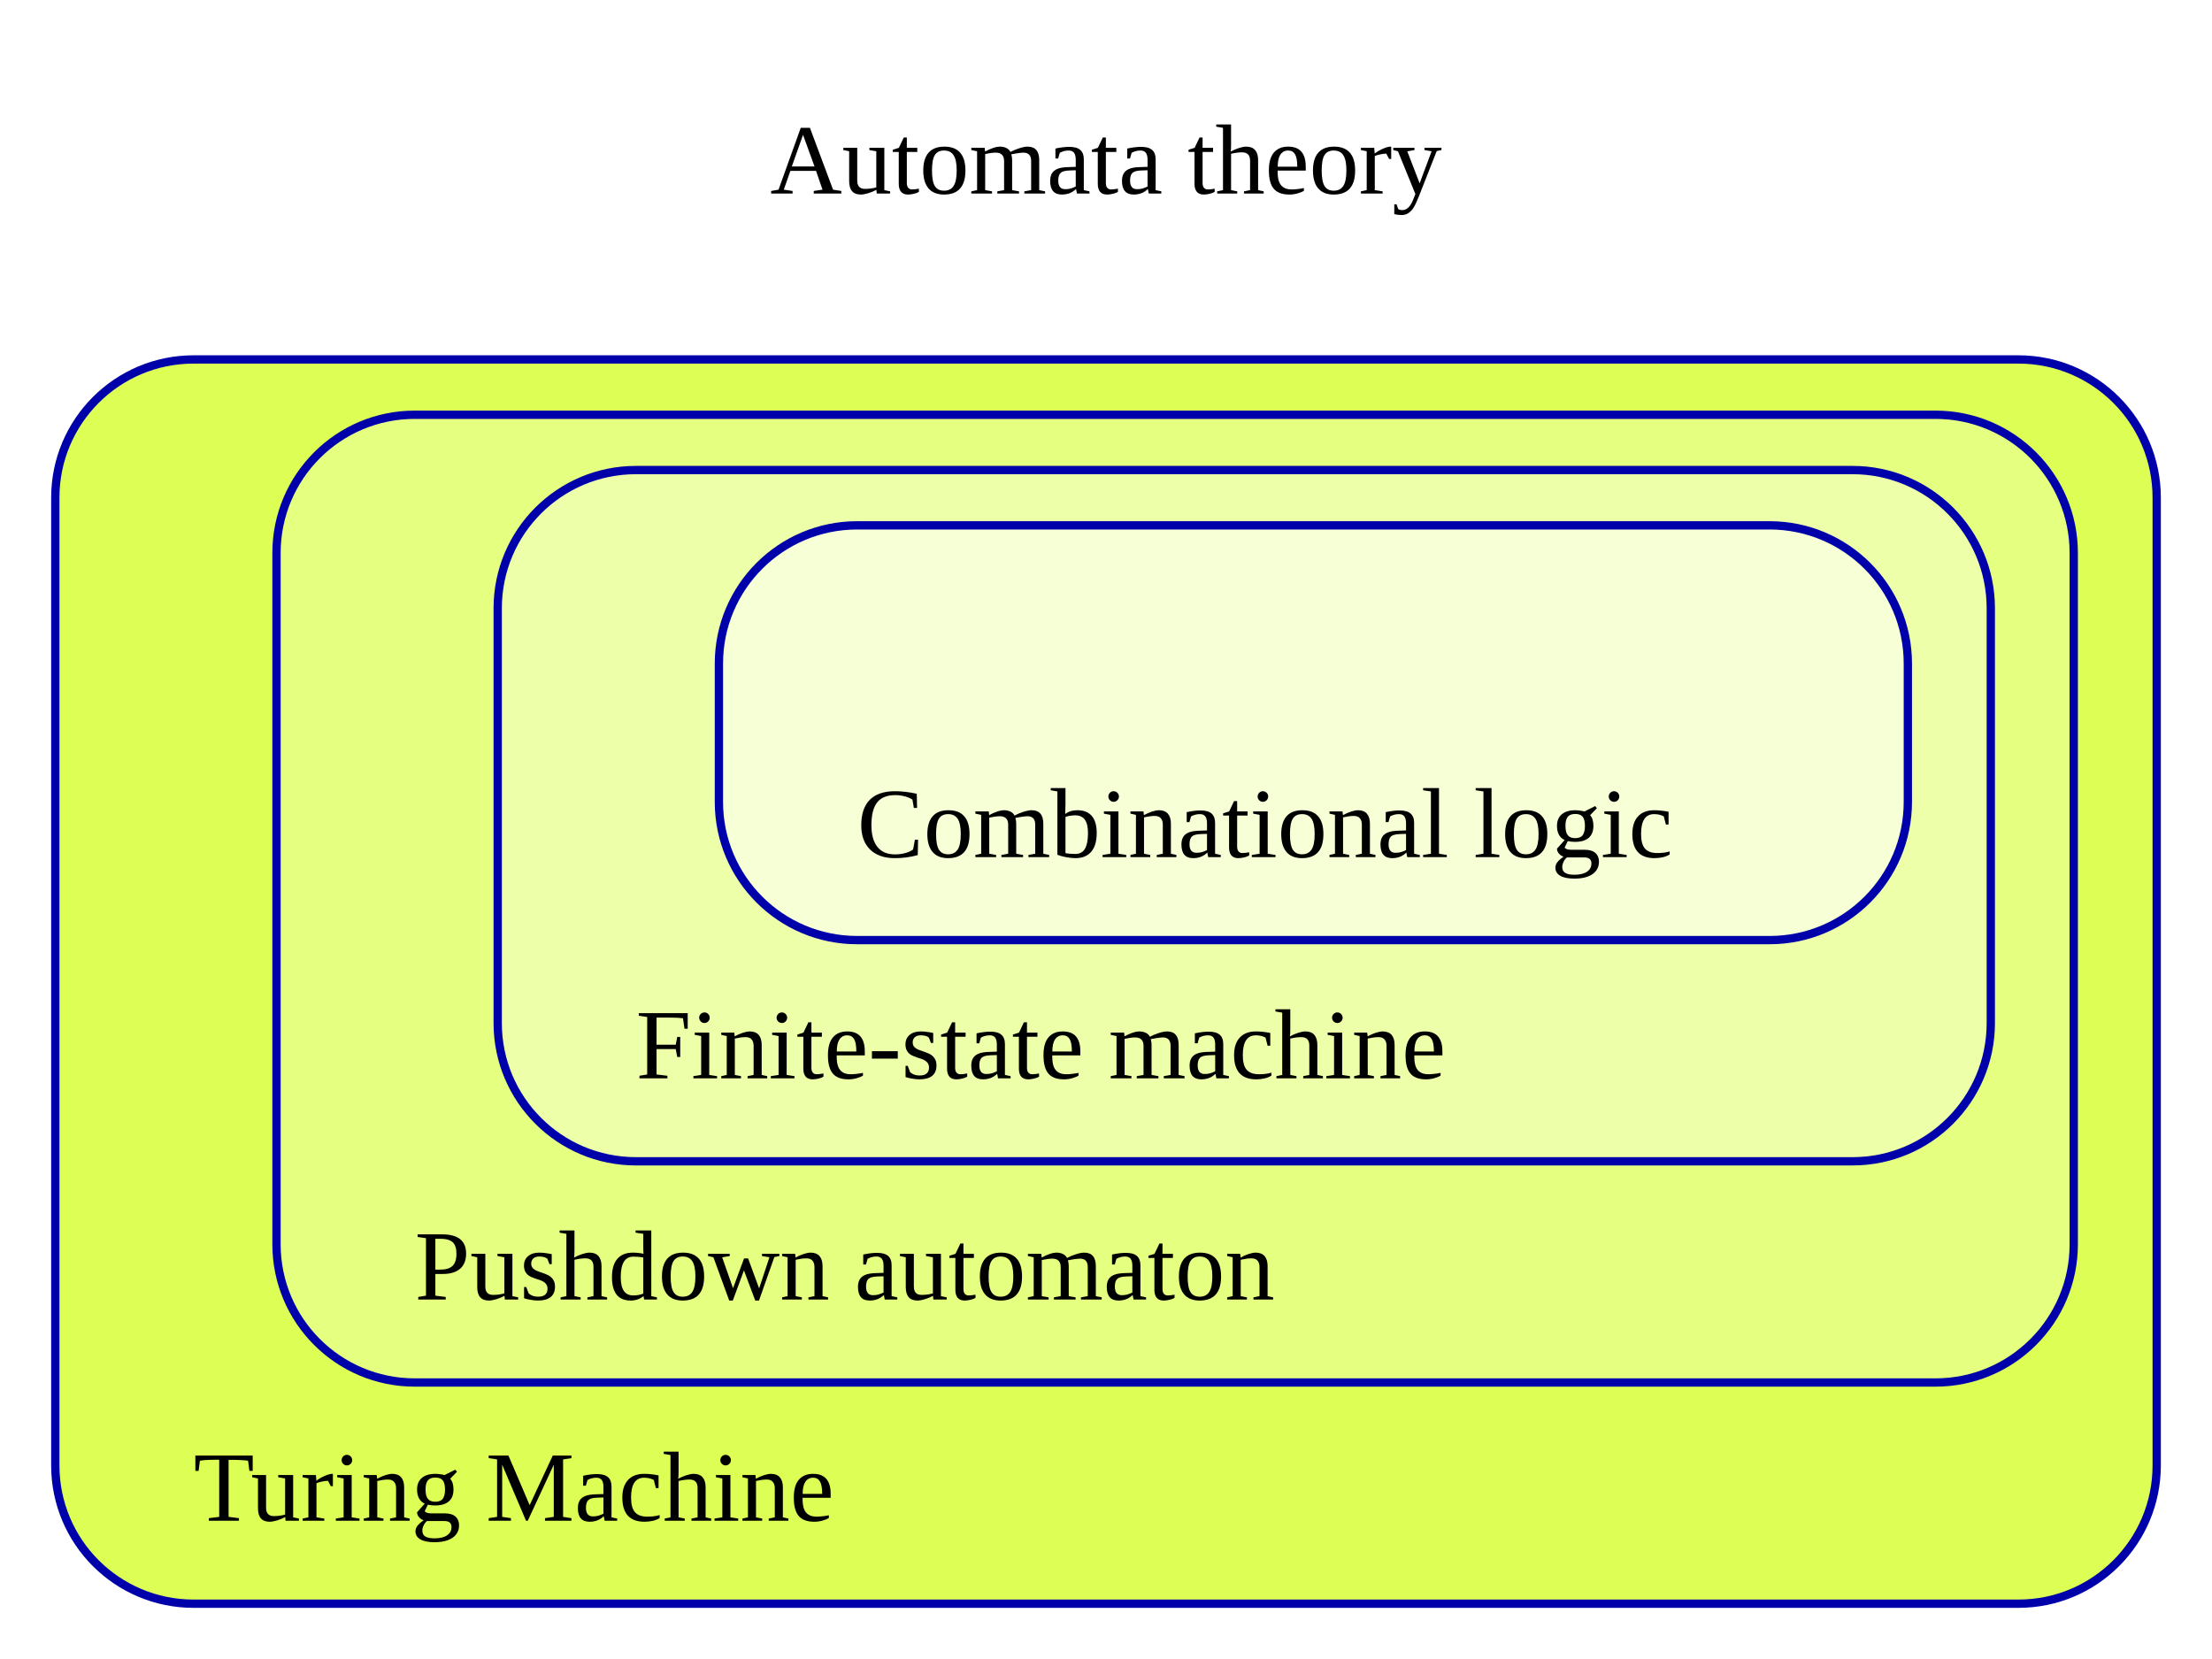
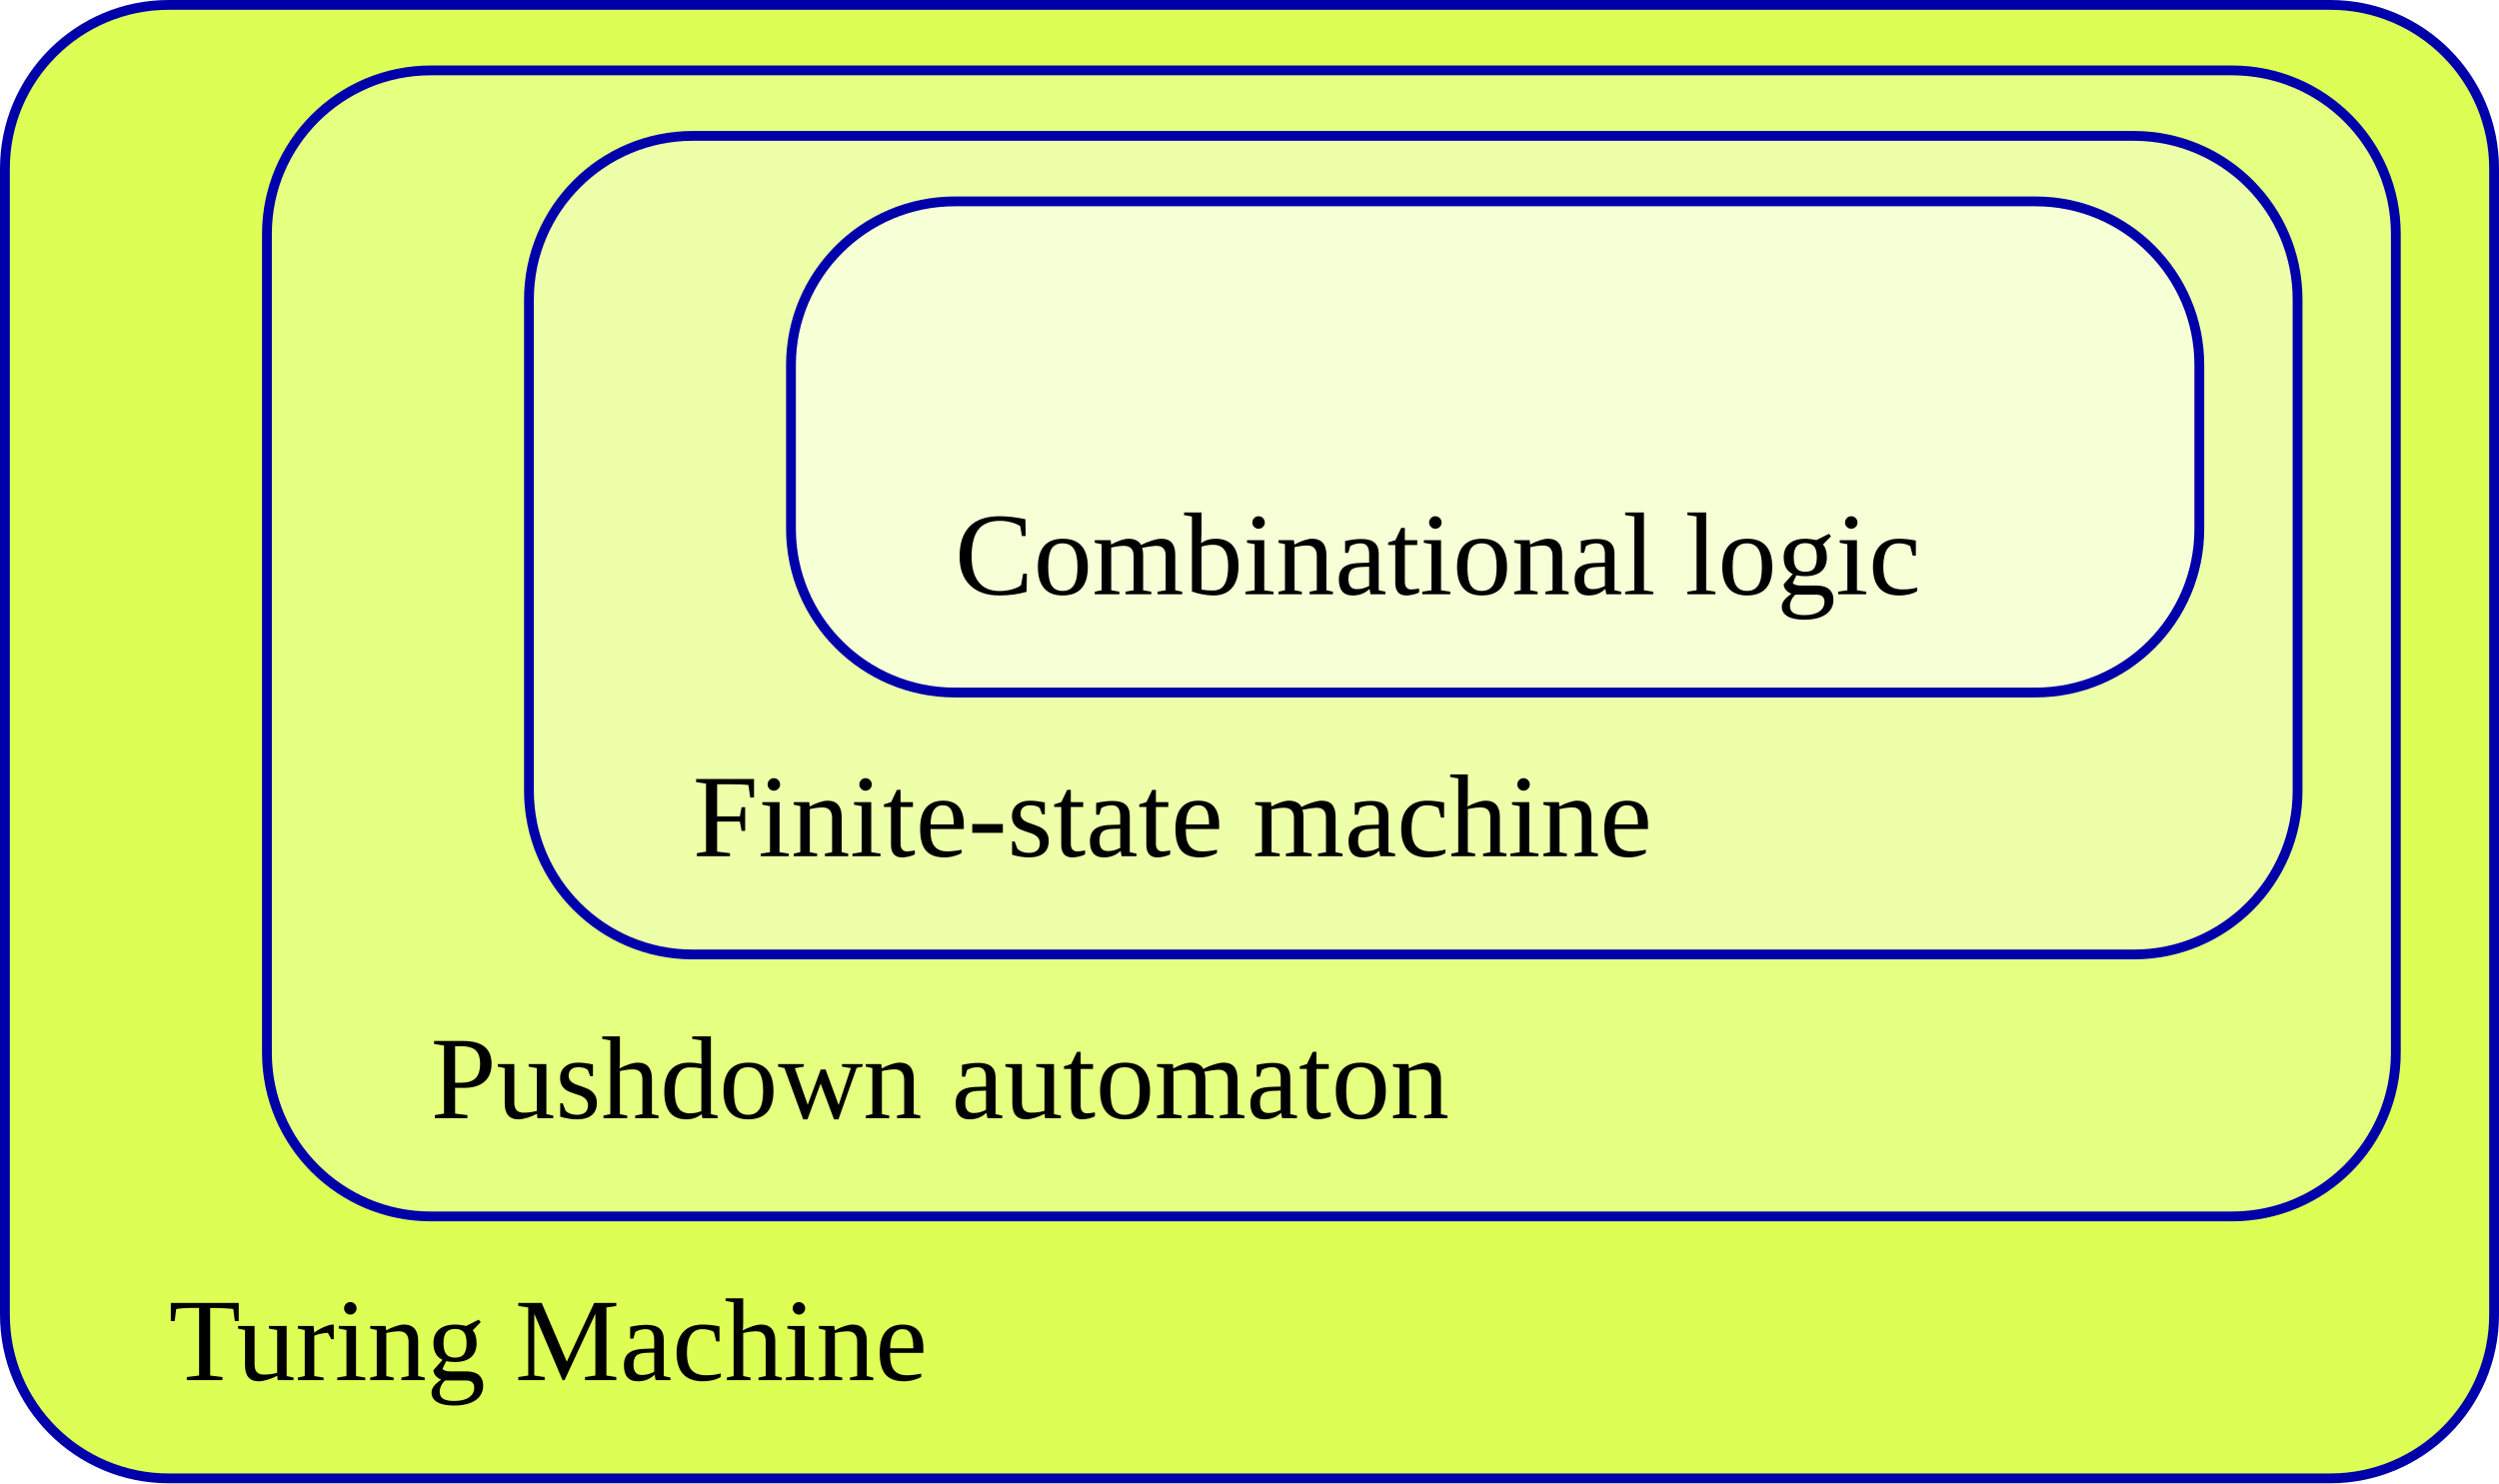
- <svg xmlns="http://www.w3.org/2000/svg" version="1.1" width="800" height="600">
-   <g stroke="#00a" stroke-width="3">
-     <rect fill="#ddff55" width="760" x="20" y="130" height="450" ry="50" />
-     <rect fill="#e5ff80" width="650" x="100" y="150" height="350" ry="50" />
-     <rect fill="#eeffaa" width="540" x="180" y="170" height="250" ry="50" />
-     <rect fill="#f6ffd5" width="430" x="260" y="190" height="150" ry="50" />
+ <svg xmlns="http://www.w3.org/2000/svg" version="1.1" width="763" height="453" id="svg77">
+   <defs id="defs81" />
+   <g stroke="#0000aa" stroke-width="3" id="g33" transform="translate(-18.5,-128.5)">
+     <rect fill="#ddff55" width="760" x="20" y="130" height="450" ry="50" id="rect25" />
+     <rect fill="#e5ff80" width="650" x="100" y="150" height="350" ry="50" id="rect27" />
+     <rect fill="#eeffaa" width="540" x="180" y="170" height="250" ry="50" id="rect29" />
+     <rect fill="#f6ffd5" width="430" x="260" y="190" height="150" ry="50" id="rect31" />
  </g>
-   <g font-family="Times New Roman" font-size="36px">
-     <switch transform="translate(400,70)" text-anchor="middle">
-       <text systemLanguage="ca">Teoria d'autòmats</text>
-       <text systemLanguage="bn">স্বয়ংক্রিয় তত্ত্ব</text>
-       <text>Automata theory</text>
+   <g font-family="'Times New Roman'" font-size="36px" id="g75">
+     <switch transform="translate(291.5,181.5)" id="switch49">
+       <text systemLanguage="ca" id="text43">Lògica combinacional</text>
+       <text systemLanguage="bn" id="text45">বৈন্যাসিক যুক্তি</text>
+       <text id="text47">Combinational logic</text>
    </switch>
-     <switch transform="translate(310,310)">
-       <text systemLanguage="ca">Lògica combinacional</text>
-       <text systemLanguage="bn">বৈন্যাসিক যুক্তি</text>
-       <text>Combinational logic</text>
+     <switch transform="translate(211.5,261.5)" id="switch57">
+       <text systemLanguage="ca" id="text51">Autòmat finit</text>
+       <text systemLanguage="bn" id="text53">সীমিত-অবস্থা যন্ত্র</text>
+       <text id="text55">Finite-state machine</text>
    </switch>
-     <switch transform="translate(230,390)">
-       <text systemLanguage="ca">Autòmat finit</text>
-       <text systemLanguage="bn">সীমিত-অবস্থা যন্ত্র</text>
-       <text>Finite-state machine</text>
+     <switch transform="translate(131.5,341.5)" id="switch65">
+       <text systemLanguage="ca" id="text59">Autòmat amb pila</text>
+       <text systemLanguage="bn" id="text61">পুশডাউন অটোমেটন</text>
+       <text id="text63">Pushdown automaton</text>
    </switch>
-     <switch transform="translate(150,470)">
-       <text systemLanguage="ca">Autòmat amb pila</text>
-       <text systemLanguage="bn">পুশডাউন অটোমেটন</text>
-       <text>Pushdown automaton</text>
-     </switch>
-     <switch transform="translate(70,550)">
-       <text systemLanguage="ca">Màquina de Turing</text>
-       <text systemLanguage="bn">টিউরিং যন্ত্র</text>
-       <text>Turing Machine</text>
+     <switch transform="translate(51.5,421.5)" id="switch73">
+       <text systemLanguage="ca" id="text67">Màquina de Turing</text>
+       <text systemLanguage="bn" id="text69">টিউরিং যন্ত্র</text>
+       <text id="text71">Turing Machine</text>
    </switch>
  </g>
</svg>
